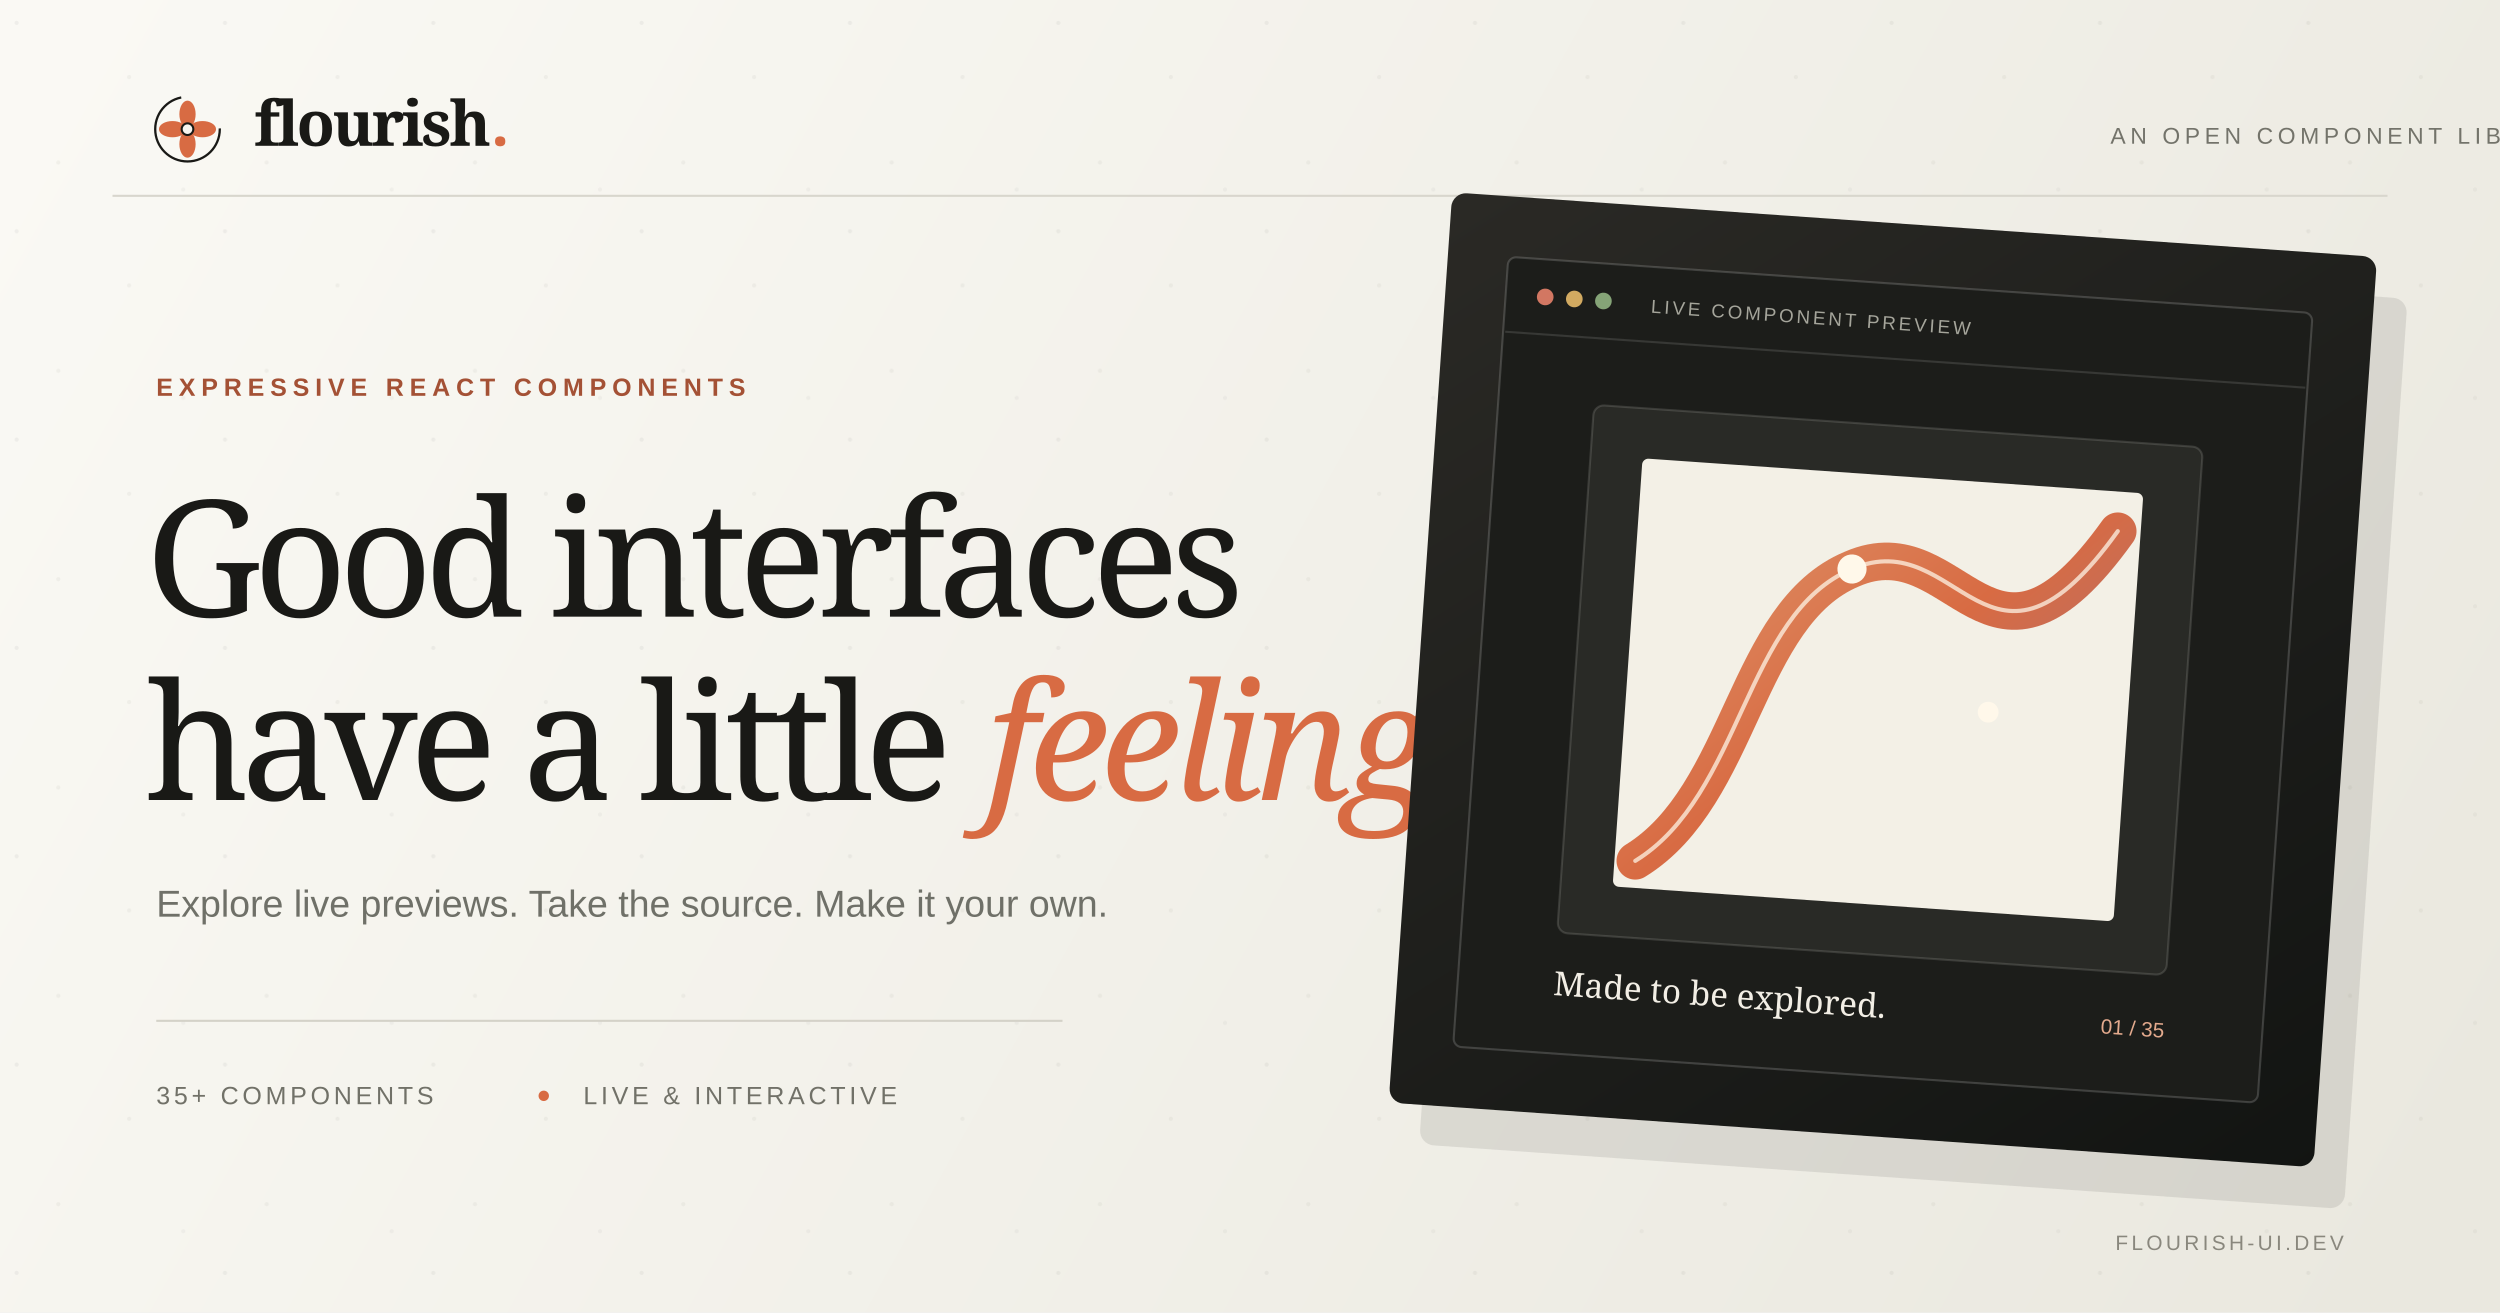
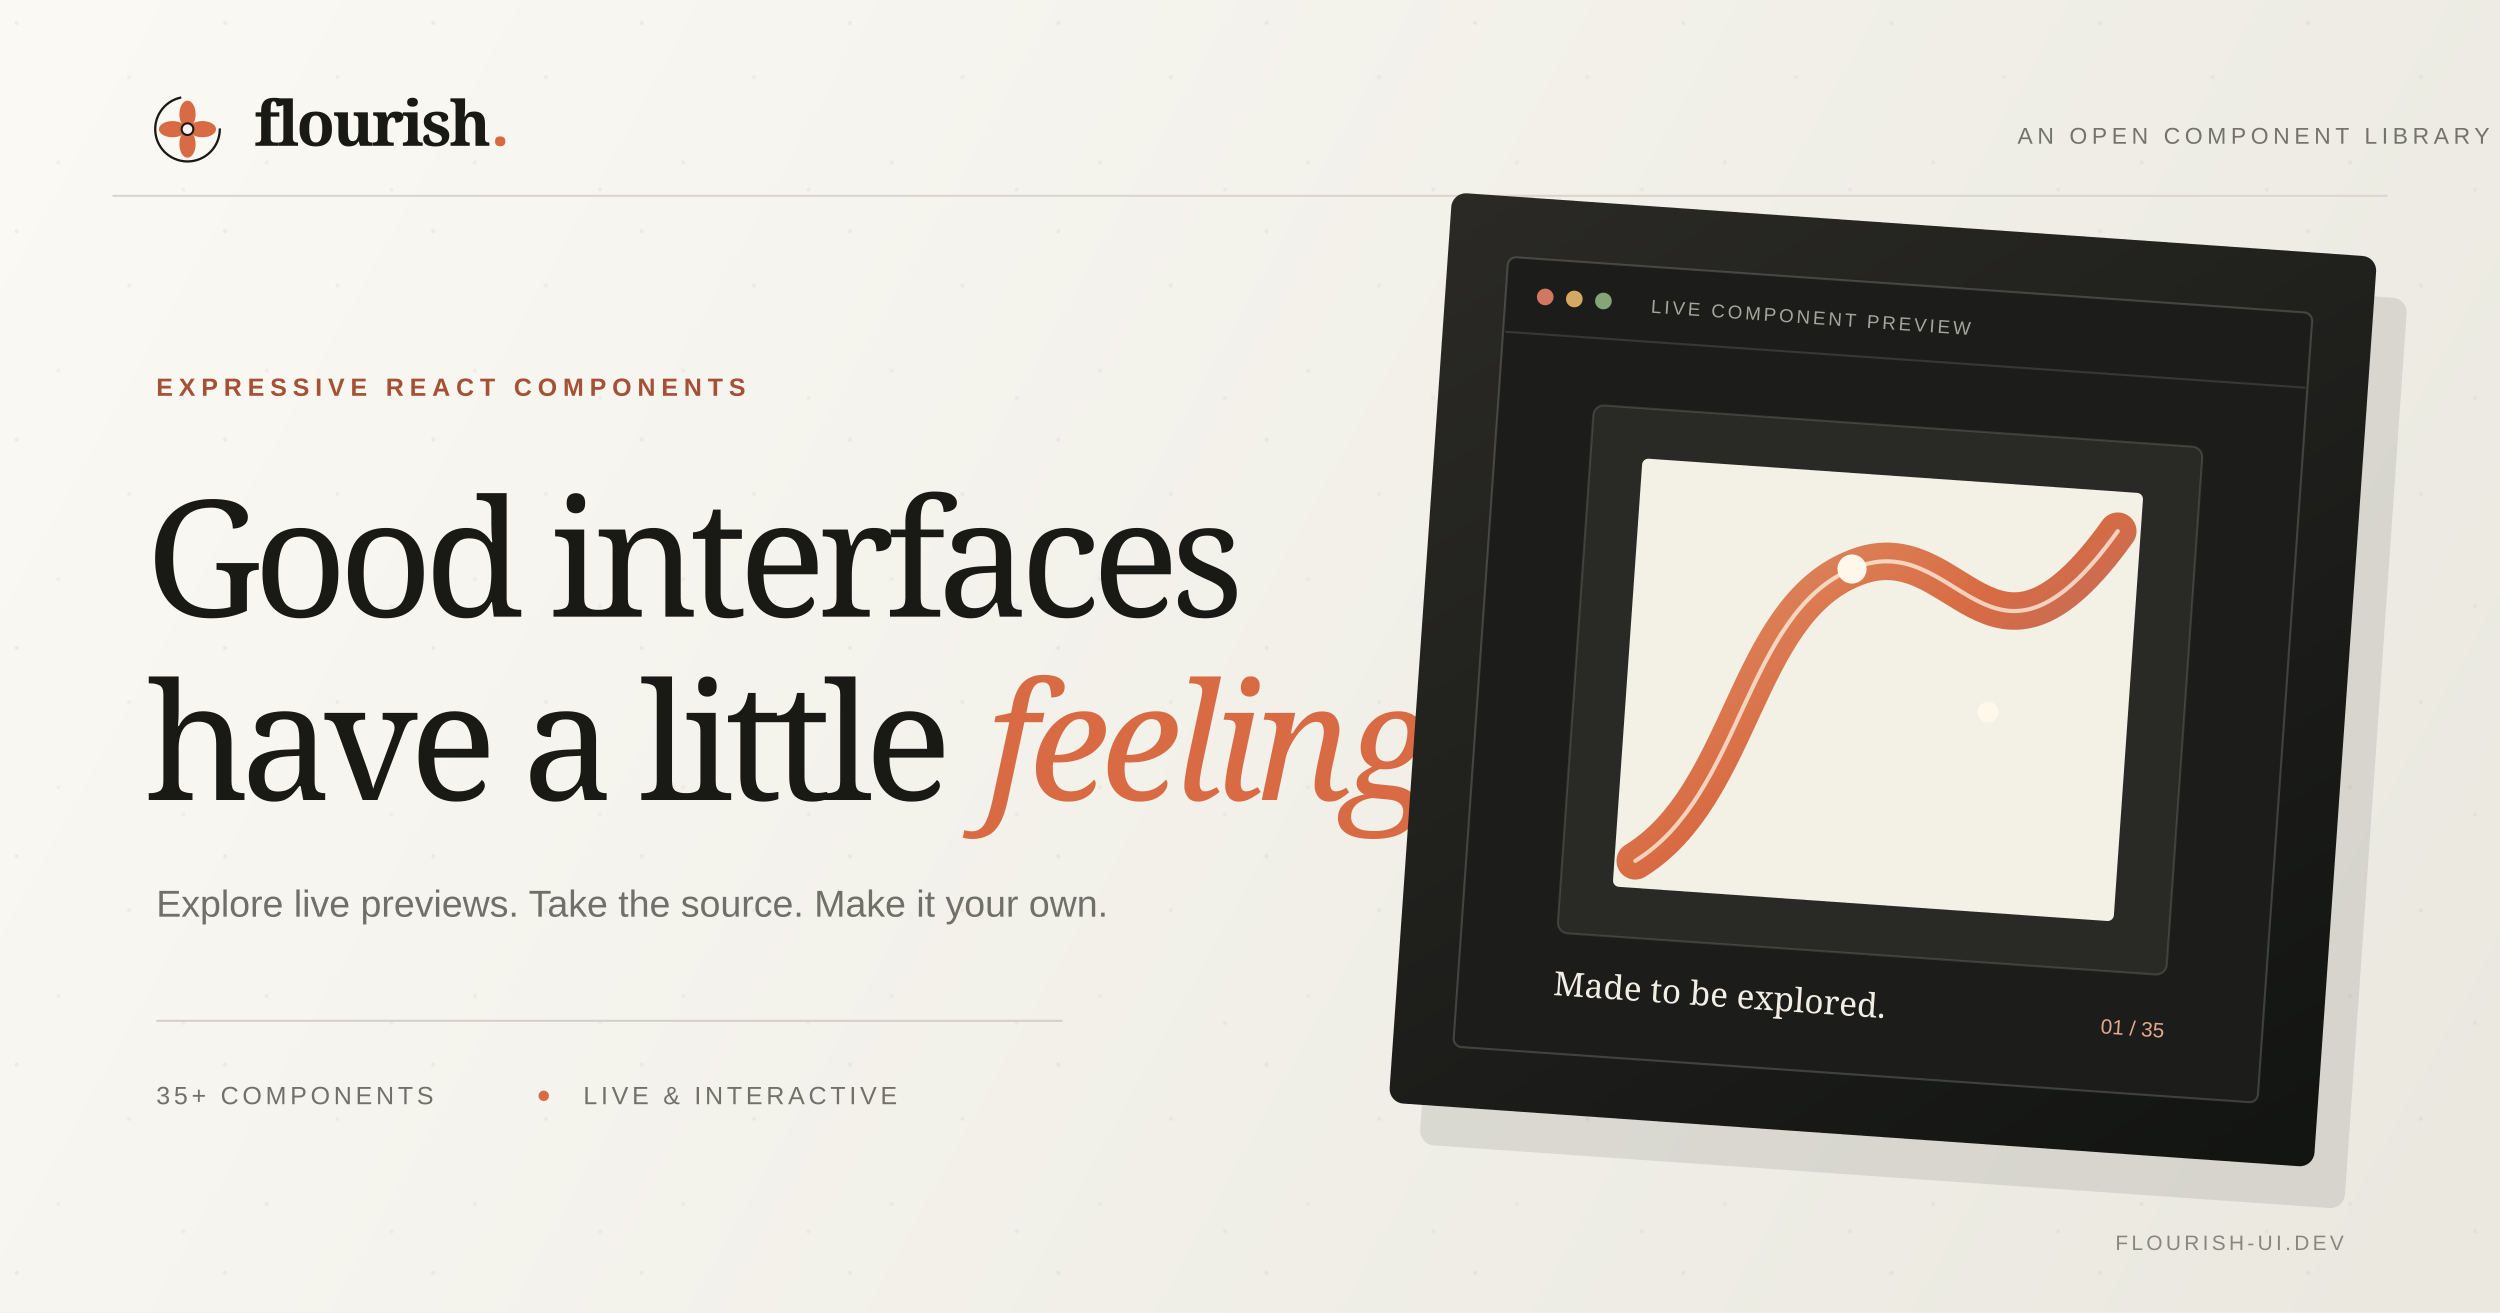
<svg xmlns="http://www.w3.org/2000/svg" width="1200" height="630" viewBox="0 0 1200 630" fill="none">
  <defs>
    <linearGradient id="paper" x1="30" y1="10" x2="1145" y2="630" gradientUnits="userSpaceOnUse">
      <stop stop-color="#FAF9F4" />
      <stop offset="1" stop-color="#EAE8DF" />
    </linearGradient>
    <linearGradient id="card" x1="733" y1="78" x2="1100" y2="576" gradientUnits="userSpaceOnUse">
      <stop stop-color="#2A2925" />
      <stop offset="1" stop-color="#121412" />
    </linearGradient>
    <linearGradient id="glow" x1="816" y1="91" x2="1120" y2="420" gradientUnits="userSpaceOnUse">
      <stop stop-color="#E5B88C" />
      <stop offset=".52" stop-color="#D86B43" />
      <stop offset="1" stop-color="#84739E" />
    </linearGradient>
    <pattern id="grain" width="100" height="100" patternUnits="userSpaceOnUse">
      <circle cx="8" cy="11" r="1" fill="#191916" fill-opacity=".05" />
      <circle cx="62" cy="37" r="1" fill="#191916" fill-opacity=".04" />
      <circle cx="28" cy="78" r="1" fill="#191916" fill-opacity=".04" />
      <circle cx="88" cy="91" r="1" fill="#191916" fill-opacity=".035" />
    </pattern>
  </defs>
  <rect width="1200" height="630" fill="url(#paper)" />
  <rect width="1200" height="630" fill="url(#grain)" />
  <path d="M54 94H1146" stroke="#D8D6CD" />
  <g transform="translate(70 42)">
    <circle cx="20" cy="20" r="15.5" stroke="#191916" stroke-width="1.1" stroke-dasharray="70 27" />
    <g fill="#D86B43">
      <ellipse cx="20" cy="12.8" rx="3.9" ry="6.5" />
      <ellipse cx="27.2" cy="20" rx="6.5" ry="3.9" />
      <ellipse cx="20" cy="27.2" rx="3.9" ry="6.5" />
      <ellipse cx="12.8" cy="20" rx="6.5" ry="3.9" />
    </g>
    <circle cx="20" cy="20" r="2.8" fill="#F5F4EF" stroke="#191916" />
    <text x="52" y="28" fill="#191916" font-family="Georgia,serif" font-size="30" font-weight="700" letter-spacing="-1.2">flourish<tspan fill="#D86B43">.</tspan>
    </text>
-     <text x="943" y="27" fill="#73736A" font-family="Arial,sans-serif" font-size="11" letter-spacing="2.2">AN OPEN COMPONENT LIBRARY</text>
+     <text x="1125" y="27" fill="#73736A" font-family="Arial,sans-serif" font-size="11" letter-spacing="2.2" text-anchor="end">AN OPEN COMPONENT LIBRARY</text>
  </g>
  <g>
    <text x="75" y="190" fill="#A45135" font-family="Arial,sans-serif" font-size="12" font-weight="700" letter-spacing="2.8">EXPRESSIVE REACT COMPONENTS</text>
    <text x="70" y="296" fill="#191916" font-family="Georgia,serif" font-size="78" letter-spacing="-4">Good interfaces</text>
    <text x="70" y="384" fill="#191916" font-family="Georgia,serif" font-size="78" letter-spacing="-4">have a little <tspan fill="#D86B43" font-style="italic">feeling.</tspan>
    </text>
    <text x="75" y="440" fill="#6F7068" font-family="Arial,sans-serif" font-size="18">Explore live previews. Take the source. Make it your own.</text>
    <path d="M75 490H510" stroke="#D4D2C8" />
    <text x="75" y="530" fill="#717168" font-family="Arial,sans-serif" font-size="12" letter-spacing="1.8">35+ COMPONENTS</text>
    <circle cx="261" cy="526" r="2.5" fill="#D86B43" />
    <text x="280" y="530" fill="#717168" font-family="Arial,sans-serif" font-size="12" letter-spacing="1.8">LIVE &amp; INTERACTIVE</text>
  </g>
  <g transform="rotate(4 942 346)">
    <rect x="696" y="129" width="445" height="438" rx="7" fill="#191916" fill-opacity=".1" />
    <rect x="680" y="110" width="445" height="438" rx="7" fill="url(#card)" />
    <circle cx="903" cy="324" r="164" fill="url(#glow)" fill-opacity=".13" />
    <rect x="709" y="139" width="387" height="380" rx="4" fill="#1C1D1A" stroke="#FFFFFF" stroke-opacity=".17" />
    <path d="M710 175H1095" stroke="#FFFFFF" stroke-opacity=".12" />
    <circle cx="728" cy="157" r="4" fill="#D27762" />
    <circle cx="742" cy="157" r="4" fill="#D2AA61" />
    <circle cx="756" cy="157" r="4" fill="#85A477" />
    <text x="779" y="161" fill="#A5A59B" font-family="Arial,sans-serif" font-size="9" letter-spacing="1.4">LIVE COMPONENT PREVIEW</text>
    <rect x="755" y="207" width="293" height="254" rx="5" fill="#292A26" stroke="#F5F4EF" stroke-opacity=".14" />
    <rect x="780" y="231" width="241" height="206" rx="3" fill="#F3F0E6" />
    <path d="M790 424C839 389 834 302 884 277C934 251 954 341 1010 250" stroke="url(#glow)" stroke-width="18" stroke-linecap="round" />
    <path d="M790 424C839 389 834 302 884 277C934 251 954 341 1010 250" stroke="#FFF8EA" stroke-opacity=".72" stroke-width="2" stroke-linecap="round" />
    <circle cx="884" cy="277" r="7" fill="#FFF8EA" />
    <circle cx="954" cy="341" r="5" fill="#FFF8EA" />
    <text x="755" y="491" fill="#F2EEE5" font-family="Georgia,serif" font-size="16">Made to be explored.</text>
    <text x="1049" y="491" fill="#E4AA8D" font-family="Arial,sans-serif" font-size="10" text-anchor="end">01 / 35</text>
  </g>
  <text x="1125" y="600" fill="#89877D" font-family="Arial,sans-serif" font-size="10" letter-spacing="1.6" text-anchor="end">FLOURISH-UI.DEV</text>
</svg>
